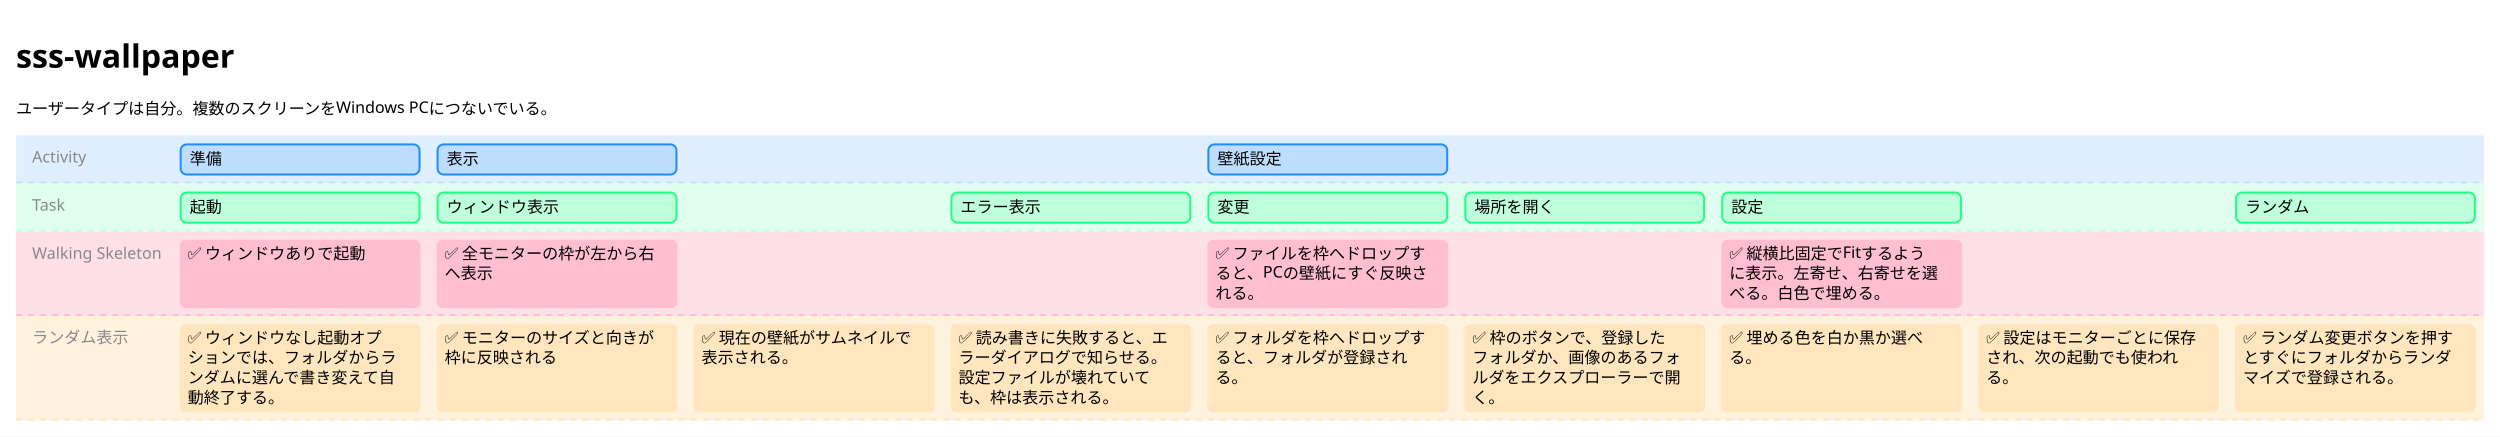
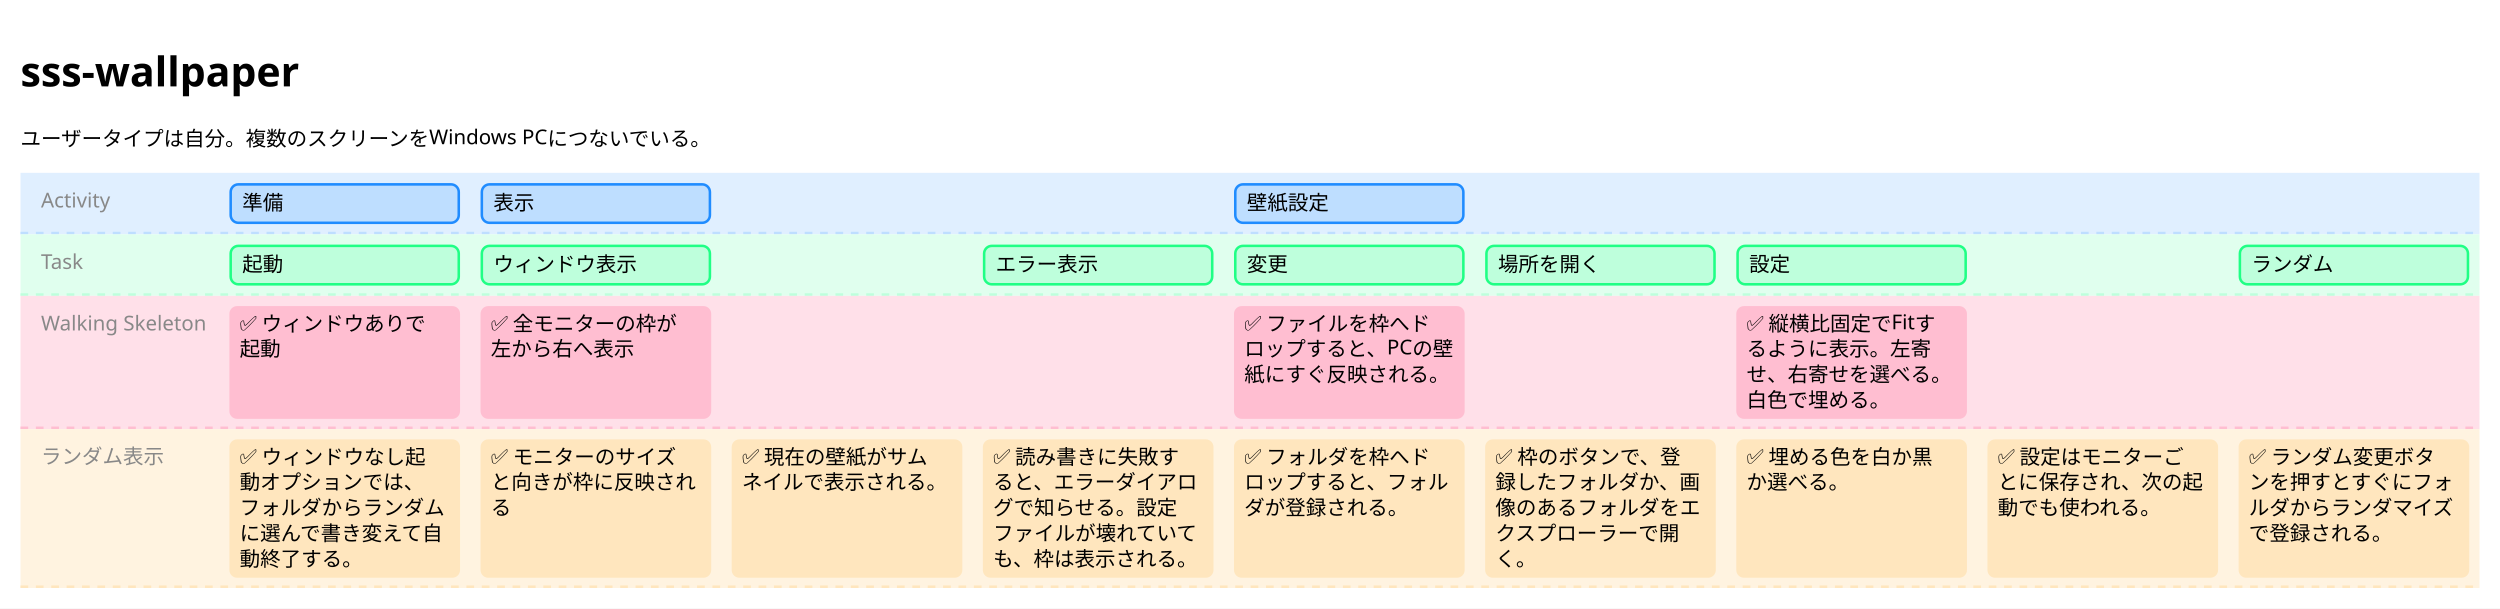
- <svg xmlns="http://www.w3.org/2000/svg" width="2491.023" height="434.88">
+ <svg xmlns="http://www.w3.org/2000/svg" width="1951.023" height="474.88">
  <defs>
    <filter id="shadow" x="-20%" y="-20%" width="140%" height="160%">
      <feDropShadow dx="2" dy="2" stdDeviation="2" flood-color="black" flood-opacity="0.2" />
    </filter>
  </defs>
-   <rect width="2491.023" height="434.88" fill="white" />
+   <rect width="1951.023" height="474.88" fill="white" />
  <text x="16" y="67.44" font-family="sans-serif" font-size="32" font-weight="bold">sss-wallpaper</text>
  <text x="16" y="113.88" font-family="sans-serif" font-size="16">ユーザータイプは自分。複数のスクリーンをWindows PCにつないでいる。</text>
-   <rect id="band-0" x="16" y="134.88" width="2459.023" height="48" fill="#e0efff" />
-   <line x1="16" y1="181.88" x2="2475.023" y2="181.88" stroke="#bedeff" stroke-width="2" stroke-dasharray="6 6" />
-   <rect id="band-1" x="16" y="182.88" width="2459.023" height="48" fill="#e0ffee" />
-   <line x1="16" y1="229.88" x2="2475.023" y2="229.88" stroke="#beffdc" stroke-width="2" stroke-dasharray="6 6" />
-   <rect id="band-2" x="16" y="230.88" width="2459.023" height="84" fill="#ffe0e9" />
-   <line x1="16" y1="313.88" x2="2475.023" y2="313.88" stroke="#ffbed1" stroke-width="2" stroke-dasharray="6 6" />
-   <rect id="band-3" x="16" y="314.88" width="2459.023" height="104" fill="#fff3e0" />
-   <line x1="16" y1="417.88" x2="2475.023" y2="417.88" stroke="#ffe6be" stroke-width="2" stroke-dasharray="6 6" />
+   <rect id="band-0" x="16" y="134.88" width="1919.023" height="48" fill="#e0efff" />
+   <line x1="16" y1="181.88" x2="1935.023" y2="181.88" stroke="#bedeff" stroke-width="2" stroke-dasharray="6 6" />
+   <rect id="band-1" x="16" y="182.88" width="1919.023" height="48" fill="#e0ffee" />
+   <line x1="16" y1="229.88" x2="1935.023" y2="229.88" stroke="#beffdc" stroke-width="2" stroke-dasharray="6 6" />
+   <rect id="band-2" x="16" y="230.88" width="1919.023" height="104" fill="#ffe0e9" />
+   <line x1="16" y1="333.88" x2="1935.023" y2="333.88" stroke="#ffbed1" stroke-width="2" stroke-dasharray="6 6" />
+   <rect id="band-3" x="16" y="334.88" width="1919.023" height="124" fill="#fff3e0" />
+   <line x1="16" y1="457.88" x2="1935.023" y2="457.88" stroke="#ffe6be" stroke-width="2" stroke-dasharray="6 6" />
  <text x="32" y="161.88" font-family="sans-serif" font-size="16" fill="#888888">Activity</text>
  <text x="32" y="209.88" font-family="sans-serif" font-size="16" fill="#888888">Task</text>
  <text x="32" y="257.88" font-family="sans-serif" font-size="16" fill="#888888">Walking Skeleton</text>
-   <text x="32" y="341.88" font-family="sans-serif" font-size="16" fill="#888888">ランダム表示</text>
-   <rect id="card-0" x="180.023" y="143.88" width="238" height="30" rx="6" fill="#bedeff" stroke="#208cff" stroke-width="2" />
+   <text x="32" y="361.88" font-family="sans-serif" font-size="16" fill="#888888">ランダム表示</text>
+   <rect id="card-0" x="180.023" y="143.88" width="178" height="30" rx="6" fill="#bedeff" stroke="#208cff" stroke-width="2" />
  <text x="189.023" y="163.88" font-family="sans-serif" font-size="16">準備</text>
-   <rect id="card-1" x="180.023" y="191.88" width="238" height="30" rx="6" fill="#beffdc" stroke="#20ff85" stroke-width="2" />
+   <rect id="card-1" x="180.023" y="191.88" width="178" height="30" rx="6" fill="#beffdc" stroke="#20ff85" stroke-width="2" />
  <text x="189.023" y="211.88" font-family="sans-serif" font-size="16">起動</text>
-   <rect id="card-2" x="179.023" y="238.88" width="240" height="68" rx="6" fill="#ffbed1" />
-   <text x="187.023" y="257.88" font-family="sans-serif" font-size="16">✅ ウィンドウありで起動</text>
-   <rect id="card-3" x="179.023" y="322.88" width="240" height="88" rx="6" fill="#ffe6be" />
-   <text x="187.023" y="341.88" font-family="sans-serif" font-size="16">✅ ウィンドウなし起動オプ</text>
-   <text x="187.023" y="361.88" font-family="sans-serif" font-size="16">ションでは、フォルダからラ</text>
-   <text x="187.023" y="381.88" font-family="sans-serif" font-size="16">ンダムに選んで書き変えて自</text>
-   <text x="187.023" y="401.88" font-family="sans-serif" font-size="16">動終了する。</text>
-   <rect id="card-4" x="436.023" y="143.88" width="238" height="30" rx="6" fill="#bedeff" stroke="#208cff" stroke-width="2" />
-   <text x="445.023" y="163.88" font-family="sans-serif" font-size="16">表示</text>
-   <rect id="card-5" x="436.023" y="191.88" width="238" height="30" rx="6" fill="#beffdc" stroke="#20ff85" stroke-width="2" />
-   <text x="445.023" y="211.88" font-family="sans-serif" font-size="16">ウィンドウ表示</text>
-   <rect id="card-6" x="435.023" y="238.88" width="240" height="68" rx="6" fill="#ffbed1" />
-   <text x="443.023" y="257.88" font-family="sans-serif" font-size="16">✅ 全モニターの枠が左から右</text>
-   <text x="443.023" y="277.88" font-family="sans-serif" font-size="16">へ表示</text>
-   <rect id="card-7" x="435.023" y="322.88" width="240" height="88" rx="6" fill="#ffe6be" />
-   <text x="443.023" y="341.88" font-family="sans-serif" font-size="16">✅ モニターのサイズと向きが</text>
-   <text x="443.023" y="361.88" font-family="sans-serif" font-size="16">枠に反映される</text>
-   <rect id="card-8" x="691.023" y="322.88" width="240" height="88" rx="6" fill="#ffe6be" />
-   <text x="699.023" y="341.88" font-family="sans-serif" font-size="16">✅ 現在の壁紙がサムネイルで</text>
-   <text x="699.023" y="361.88" font-family="sans-serif" font-size="16">表示される。</text>
-   <rect id="card-9" x="948.023" y="191.88" width="238" height="30" rx="6" fill="#beffdc" stroke="#20ff85" stroke-width="2" />
-   <text x="957.023" y="211.88" font-family="sans-serif" font-size="16">エラー表示</text>
-   <rect id="card-10" x="947.023" y="322.88" width="240" height="88" rx="6" fill="#ffe6be" />
-   <text x="955.023" y="341.88" font-family="sans-serif" font-size="16">✅ 読み書きに失敗すると、エ</text>
-   <text x="955.023" y="361.88" font-family="sans-serif" font-size="16">ラーダイアログで知らせる。</text>
-   <text x="955.023" y="381.88" font-family="sans-serif" font-size="16">設定ファイルが壊れていて</text>
-   <text x="955.023" y="401.88" font-family="sans-serif" font-size="16">も、枠は表示される。</text>
-   <rect id="card-11" x="1204.023" y="143.88" width="238" height="30" rx="6" fill="#bedeff" stroke="#208cff" stroke-width="2" />
-   <text x="1213.023" y="163.88" font-family="sans-serif" font-size="16">壁紙設定</text>
-   <rect id="card-12" x="1204.023" y="191.88" width="238" height="30" rx="6" fill="#beffdc" stroke="#20ff85" stroke-width="2" />
-   <text x="1213.023" y="211.88" font-family="sans-serif" font-size="16">変更</text>
-   <rect id="card-13" x="1203.023" y="238.88" width="240" height="68" rx="6" fill="#ffbed1" />
-   <text x="1211.023" y="257.88" font-family="sans-serif" font-size="16">✅ ファイルを枠へドロップす</text>
-   <text x="1211.023" y="277.88" font-family="sans-serif" font-size="16">ると、PCの壁紙にすぐ反映さ</text>
-   <text x="1211.023" y="297.88" font-family="sans-serif" font-size="16">れる。</text>
-   <rect id="card-14" x="1203.023" y="322.88" width="240" height="88" rx="6" fill="#ffe6be" />
-   <text x="1211.023" y="341.88" font-family="sans-serif" font-size="16">✅ フォルダを枠へドロップす</text>
-   <text x="1211.023" y="361.88" font-family="sans-serif" font-size="16">ると、フォルダが登録され</text>
-   <text x="1211.023" y="381.88" font-family="sans-serif" font-size="16">る。</text>
-   <rect id="card-15" x="1460.023" y="191.88" width="238" height="30" rx="6" fill="#beffdc" stroke="#20ff85" stroke-width="2" />
-   <text x="1469.023" y="211.88" font-family="sans-serif" font-size="16">場所を開く</text>
-   <rect id="card-16" x="1459.023" y="322.88" width="240" height="88" rx="6" fill="#ffe6be" />
-   <text x="1467.023" y="341.88" font-family="sans-serif" font-size="16">✅ 枠のボタンで、登録した</text>
-   <text x="1467.023" y="361.88" font-family="sans-serif" font-size="16">フォルダか、画像のあるフォ</text>
-   <text x="1467.023" y="381.88" font-family="sans-serif" font-size="16">ルダをエクスプローラーで開</text>
-   <text x="1467.023" y="401.88" font-family="sans-serif" font-size="16">く。</text>
-   <rect id="card-17" x="1716.023" y="191.88" width="238" height="30" rx="6" fill="#beffdc" stroke="#20ff85" stroke-width="2" />
-   <text x="1725.023" y="211.88" font-family="sans-serif" font-size="16">設定</text>
-   <rect id="card-18" x="1715.023" y="238.88" width="240" height="68" rx="6" fill="#ffbed1" />
-   <text x="1723.023" y="257.88" font-family="sans-serif" font-size="16">✅ 縦横比固定でFitするよう</text>
-   <text x="1723.023" y="277.88" font-family="sans-serif" font-size="16">に表示。左寄せ、右寄せを選</text>
-   <text x="1723.023" y="297.88" font-family="sans-serif" font-size="16">べる。白色で埋める。</text>
-   <rect id="card-19" x="1715.023" y="322.88" width="240" height="88" rx="6" fill="#ffe6be" />
-   <text x="1723.023" y="341.88" font-family="sans-serif" font-size="16">✅ 埋める色を白か黒か選べ</text>
-   <text x="1723.023" y="361.88" font-family="sans-serif" font-size="16">る。</text>
-   <rect id="card-20" x="1971.023" y="322.88" width="240" height="88" rx="6" fill="#ffe6be" />
-   <text x="1979.023" y="341.88" font-family="sans-serif" font-size="16">✅ 設定はモニターごとに保存</text>
-   <text x="1979.023" y="361.88" font-family="sans-serif" font-size="16">され、次の起動でも使われ</text>
-   <text x="1979.023" y="381.88" font-family="sans-serif" font-size="16">る。</text>
-   <rect id="card-21" x="2228.023" y="191.88" width="238" height="30" rx="6" fill="#beffdc" stroke="#20ff85" stroke-width="2" />
-   <text x="2237.023" y="211.88" font-family="sans-serif" font-size="16">ランダム</text>
-   <rect id="card-22" x="2227.023" y="322.88" width="240" height="88" rx="6" fill="#ffe6be" />
-   <text x="2235.023" y="341.88" font-family="sans-serif" font-size="16">✅ ランダム変更ボタンを押す</text>
-   <text x="2235.023" y="361.88" font-family="sans-serif" font-size="16">とすぐにフォルダからランダ</text>
-   <text x="2235.023" y="381.88" font-family="sans-serif" font-size="16">マイズで登録される。</text>
+   <rect id="card-2" x="179.023" y="238.88" width="180" height="88" rx="6" fill="#ffbed1" />
+   <text x="187.023" y="257.88" font-family="sans-serif" font-size="16">✅ ウィンドウありで</text>
+   <text x="187.023" y="277.88" font-family="sans-serif" font-size="16">起動</text>
+   <rect id="card-3" x="179.023" y="342.88" width="180" height="108" rx="6" fill="#ffe6be" />
+   <text x="187.023" y="361.88" font-family="sans-serif" font-size="16">✅ ウィンドウなし起</text>
+   <text x="187.023" y="381.88" font-family="sans-serif" font-size="16">動オプションでは、</text>
+   <text x="187.023" y="401.88" font-family="sans-serif" font-size="16">フォルダからランダム</text>
+   <text x="187.023" y="421.88" font-family="sans-serif" font-size="16">に選んで書き変えて自</text>
+   <text x="187.023" y="441.88" font-family="sans-serif" font-size="16">動終了する。</text>
+   <rect id="card-4" x="376.023" y="143.88" width="178" height="30" rx="6" fill="#bedeff" stroke="#208cff" stroke-width="2" />
+   <text x="385.023" y="163.88" font-family="sans-serif" font-size="16">表示</text>
+   <rect id="card-5" x="376.023" y="191.88" width="178" height="30" rx="6" fill="#beffdc" stroke="#20ff85" stroke-width="2" />
+   <text x="385.023" y="211.88" font-family="sans-serif" font-size="16">ウィンドウ表示</text>
+   <rect id="card-6" x="375.023" y="238.88" width="180" height="88" rx="6" fill="#ffbed1" />
+   <text x="383.023" y="257.88" font-family="sans-serif" font-size="16">✅ 全モニターの枠が</text>
+   <text x="383.023" y="277.88" font-family="sans-serif" font-size="16">左から右へ表示</text>
+   <rect id="card-7" x="375.023" y="342.88" width="180" height="108" rx="6" fill="#ffe6be" />
+   <text x="383.023" y="361.88" font-family="sans-serif" font-size="16">✅ モニターのサイズ</text>
+   <text x="383.023" y="381.88" font-family="sans-serif" font-size="16">と向きが枠に反映され</text>
+   <text x="383.023" y="401.88" font-family="sans-serif" font-size="16">る</text>
+   <rect id="card-8" x="571.023" y="342.88" width="180" height="108" rx="6" fill="#ffe6be" />
+   <text x="579.023" y="361.88" font-family="sans-serif" font-size="16">✅ 現在の壁紙がサム</text>
+   <text x="579.023" y="381.88" font-family="sans-serif" font-size="16">ネイルで表示される。</text>
+   <rect id="card-9" x="768.023" y="191.88" width="178" height="30" rx="6" fill="#beffdc" stroke="#20ff85" stroke-width="2" />
+   <text x="777.023" y="211.88" font-family="sans-serif" font-size="16">エラー表示</text>
+   <rect id="card-10" x="767.023" y="342.88" width="180" height="108" rx="6" fill="#ffe6be" />
+   <text x="775.023" y="361.88" font-family="sans-serif" font-size="16">✅ 読み書きに失敗す</text>
+   <text x="775.023" y="381.88" font-family="sans-serif" font-size="16">ると、エラーダイアロ</text>
+   <text x="775.023" y="401.88" font-family="sans-serif" font-size="16">グで知らせる。設定</text>
+   <text x="775.023" y="421.88" font-family="sans-serif" font-size="16">ファイルが壊れていて</text>
+   <text x="775.023" y="441.88" font-family="sans-serif" font-size="16">も、枠は表示される。</text>
+   <rect id="card-11" x="964.023" y="143.88" width="178" height="30" rx="6" fill="#bedeff" stroke="#208cff" stroke-width="2" />
+   <text x="973.023" y="163.88" font-family="sans-serif" font-size="16">壁紙設定</text>
+   <rect id="card-12" x="964.023" y="191.88" width="178" height="30" rx="6" fill="#beffdc" stroke="#20ff85" stroke-width="2" />
+   <text x="973.023" y="211.88" font-family="sans-serif" font-size="16">変更</text>
+   <rect id="card-13" x="963.023" y="238.88" width="180" height="88" rx="6" fill="#ffbed1" />
+   <text x="971.023" y="257.88" font-family="sans-serif" font-size="16">✅ ファイルを枠へド</text>
+   <text x="971.023" y="277.88" font-family="sans-serif" font-size="16">ロップすると、PCの壁</text>
+   <text x="971.023" y="297.88" font-family="sans-serif" font-size="16">紙にすぐ反映される。</text>
+   <rect id="card-14" x="963.023" y="342.88" width="180" height="108" rx="6" fill="#ffe6be" />
+   <text x="971.023" y="361.88" font-family="sans-serif" font-size="16">✅ フォルダを枠へド</text>
+   <text x="971.023" y="381.88" font-family="sans-serif" font-size="16">ロップすると、フォル</text>
+   <text x="971.023" y="401.88" font-family="sans-serif" font-size="16">ダが登録される。</text>
+   <rect id="card-15" x="1160.023" y="191.88" width="178" height="30" rx="6" fill="#beffdc" stroke="#20ff85" stroke-width="2" />
+   <text x="1169.023" y="211.88" font-family="sans-serif" font-size="16">場所を開く</text>
+   <rect id="card-16" x="1159.023" y="342.88" width="180" height="108" rx="6" fill="#ffe6be" />
+   <text x="1167.023" y="361.88" font-family="sans-serif" font-size="16">✅ 枠のボタンで、登</text>
+   <text x="1167.023" y="381.88" font-family="sans-serif" font-size="16">録したフォルダか、画</text>
+   <text x="1167.023" y="401.88" font-family="sans-serif" font-size="16">像のあるフォルダをエ</text>
+   <text x="1167.023" y="421.88" font-family="sans-serif" font-size="16">クスプローラーで開</text>
+   <text x="1167.023" y="441.88" font-family="sans-serif" font-size="16">く。</text>
+   <rect id="card-17" x="1356.023" y="191.88" width="178" height="30" rx="6" fill="#beffdc" stroke="#20ff85" stroke-width="2" />
+   <text x="1365.023" y="211.88" font-family="sans-serif" font-size="16">設定</text>
+   <rect id="card-18" x="1355.023" y="238.88" width="180" height="88" rx="6" fill="#ffbed1" />
+   <text x="1363.023" y="257.88" font-family="sans-serif" font-size="16">✅ 縦横比固定でFitす</text>
+   <text x="1363.023" y="277.88" font-family="sans-serif" font-size="16">るように表示。左寄</text>
+   <text x="1363.023" y="297.88" font-family="sans-serif" font-size="16">せ、右寄せを選べる。</text>
+   <text x="1363.023" y="317.88" font-family="sans-serif" font-size="16">白色で埋める。</text>
+   <rect id="card-19" x="1355.023" y="342.88" width="180" height="108" rx="6" fill="#ffe6be" />
+   <text x="1363.023" y="361.88" font-family="sans-serif" font-size="16">✅ 埋める色を白か黒</text>
+   <text x="1363.023" y="381.88" font-family="sans-serif" font-size="16">か選べる。</text>
+   <rect id="card-20" x="1551.023" y="342.88" width="180" height="108" rx="6" fill="#ffe6be" />
+   <text x="1559.023" y="361.88" font-family="sans-serif" font-size="16">✅ 設定はモニターご</text>
+   <text x="1559.023" y="381.88" font-family="sans-serif" font-size="16">とに保存され、次の起</text>
+   <text x="1559.023" y="401.88" font-family="sans-serif" font-size="16">動でも使われる。</text>
+   <rect id="card-21" x="1748.023" y="191.88" width="178" height="30" rx="6" fill="#beffdc" stroke="#20ff85" stroke-width="2" />
+   <text x="1757.023" y="211.88" font-family="sans-serif" font-size="16">ランダム</text>
+   <rect id="card-22" x="1747.023" y="342.88" width="180" height="108" rx="6" fill="#ffe6be" />
+   <text x="1755.023" y="361.88" font-family="sans-serif" font-size="16">✅ ランダム変更ボタ</text>
+   <text x="1755.023" y="381.88" font-family="sans-serif" font-size="16">ンを押すとすぐにフォ</text>
+   <text x="1755.023" y="401.88" font-family="sans-serif" font-size="16">ルダからランダマイズ</text>
+   <text x="1755.023" y="421.88" font-family="sans-serif" font-size="16">で登録される。</text>
</svg>
